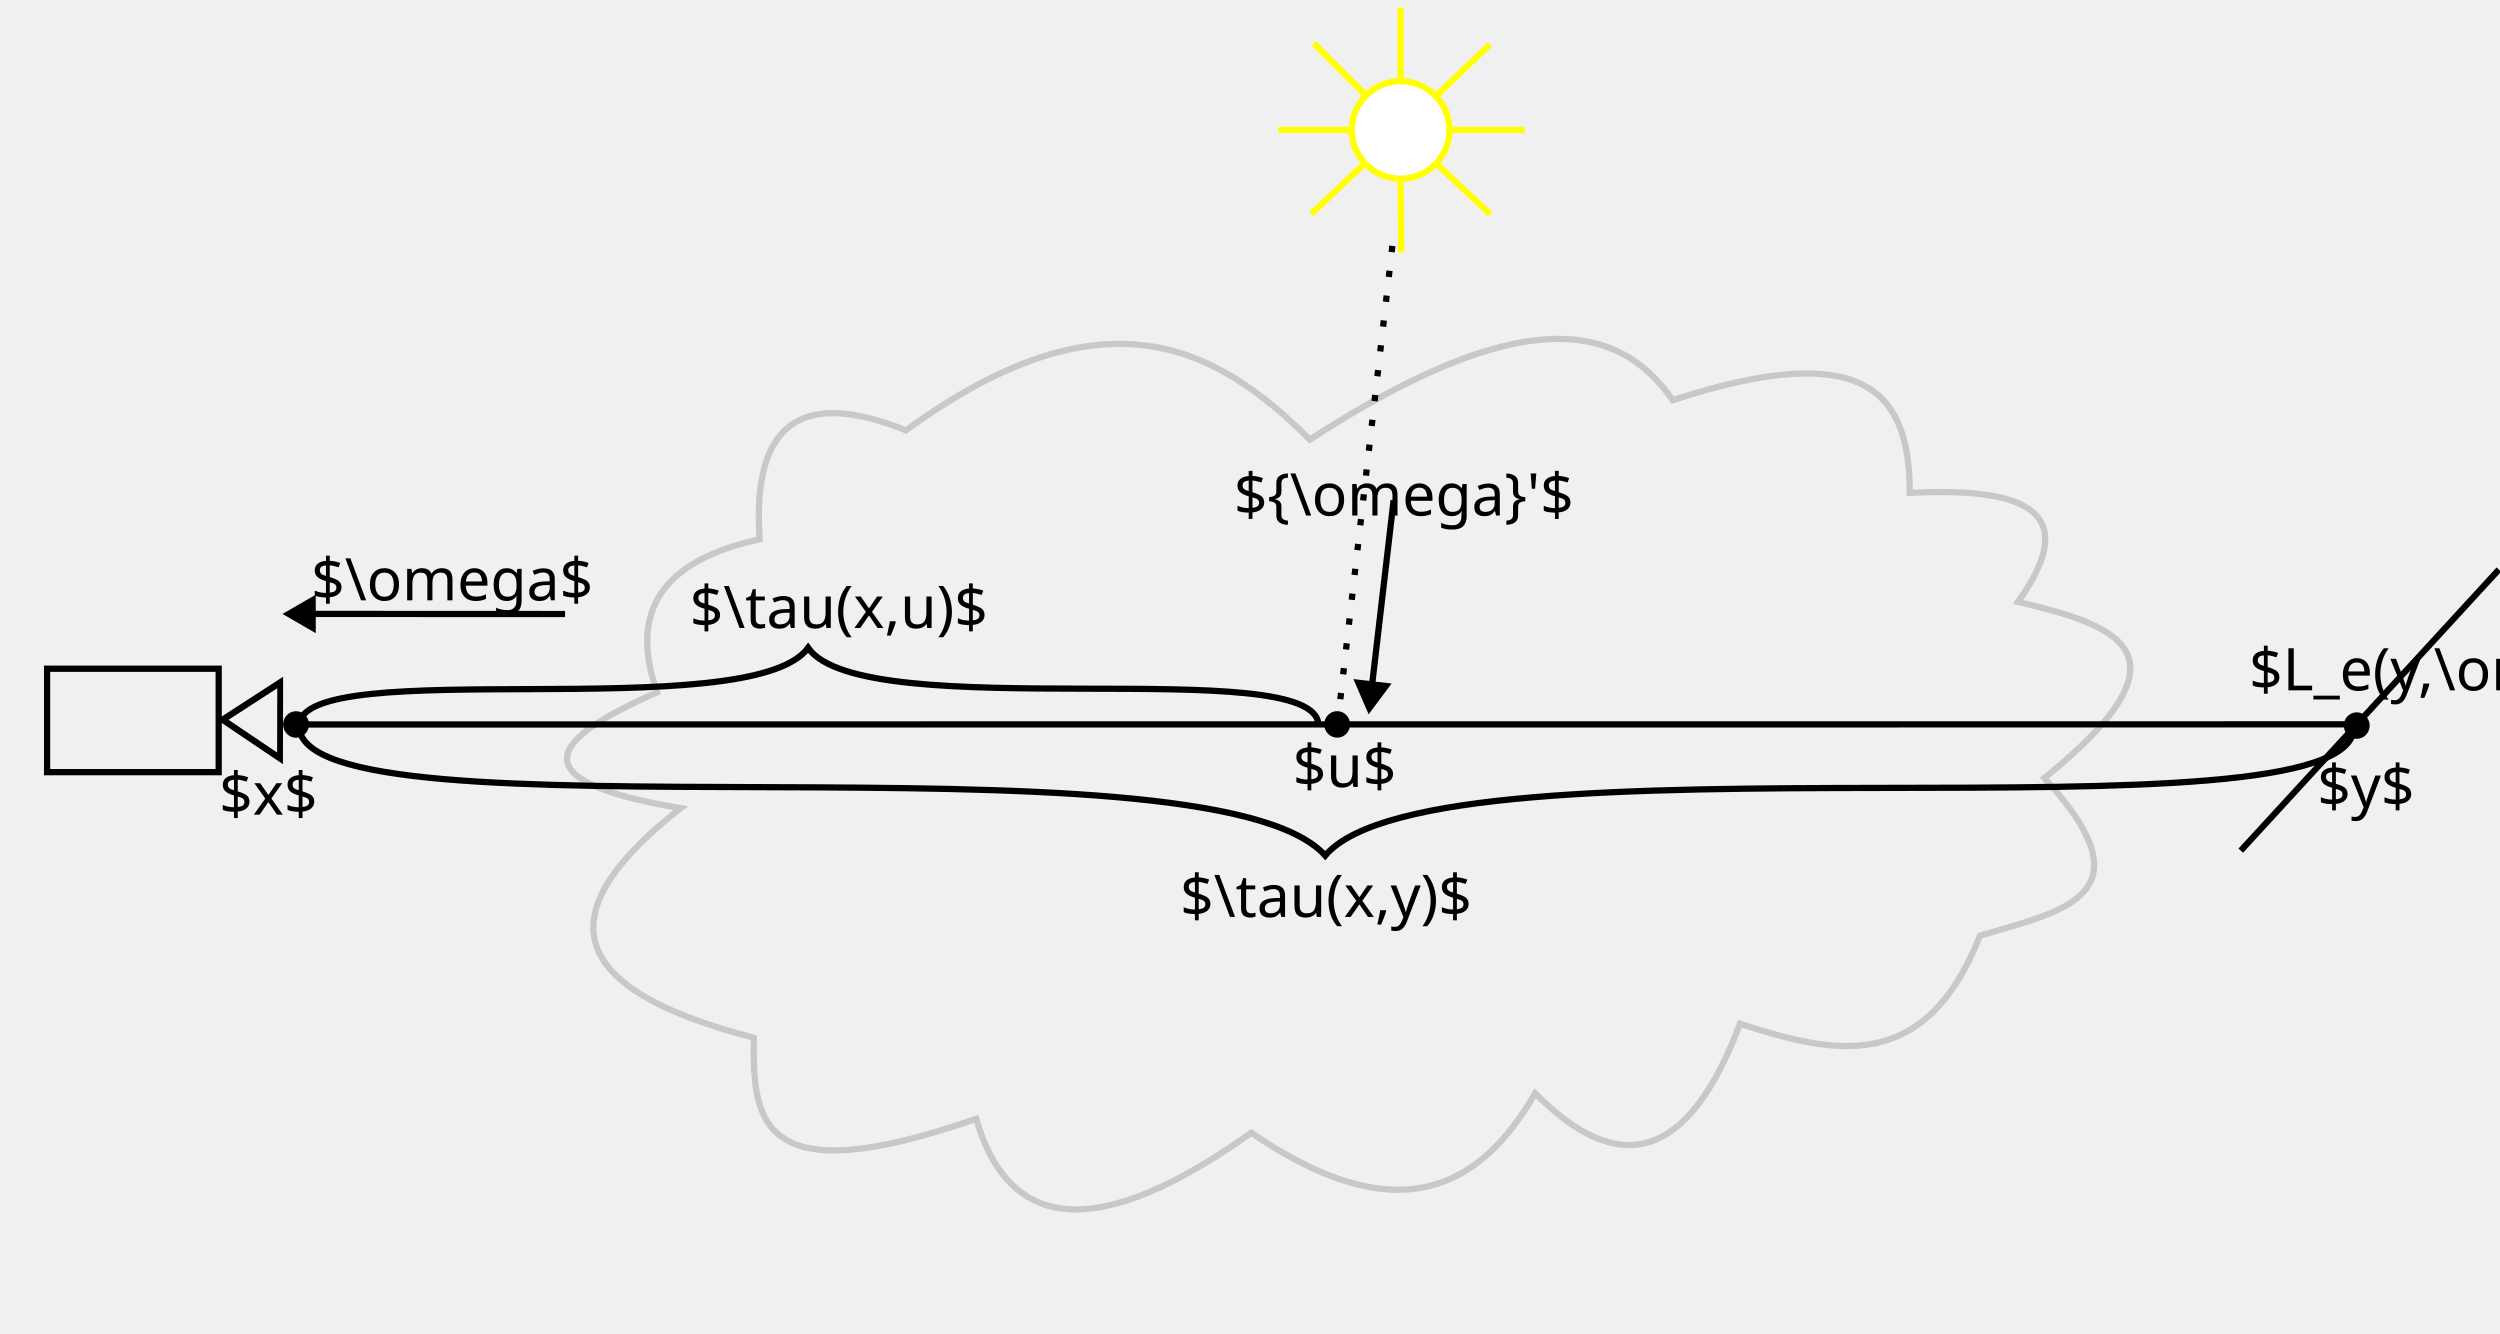
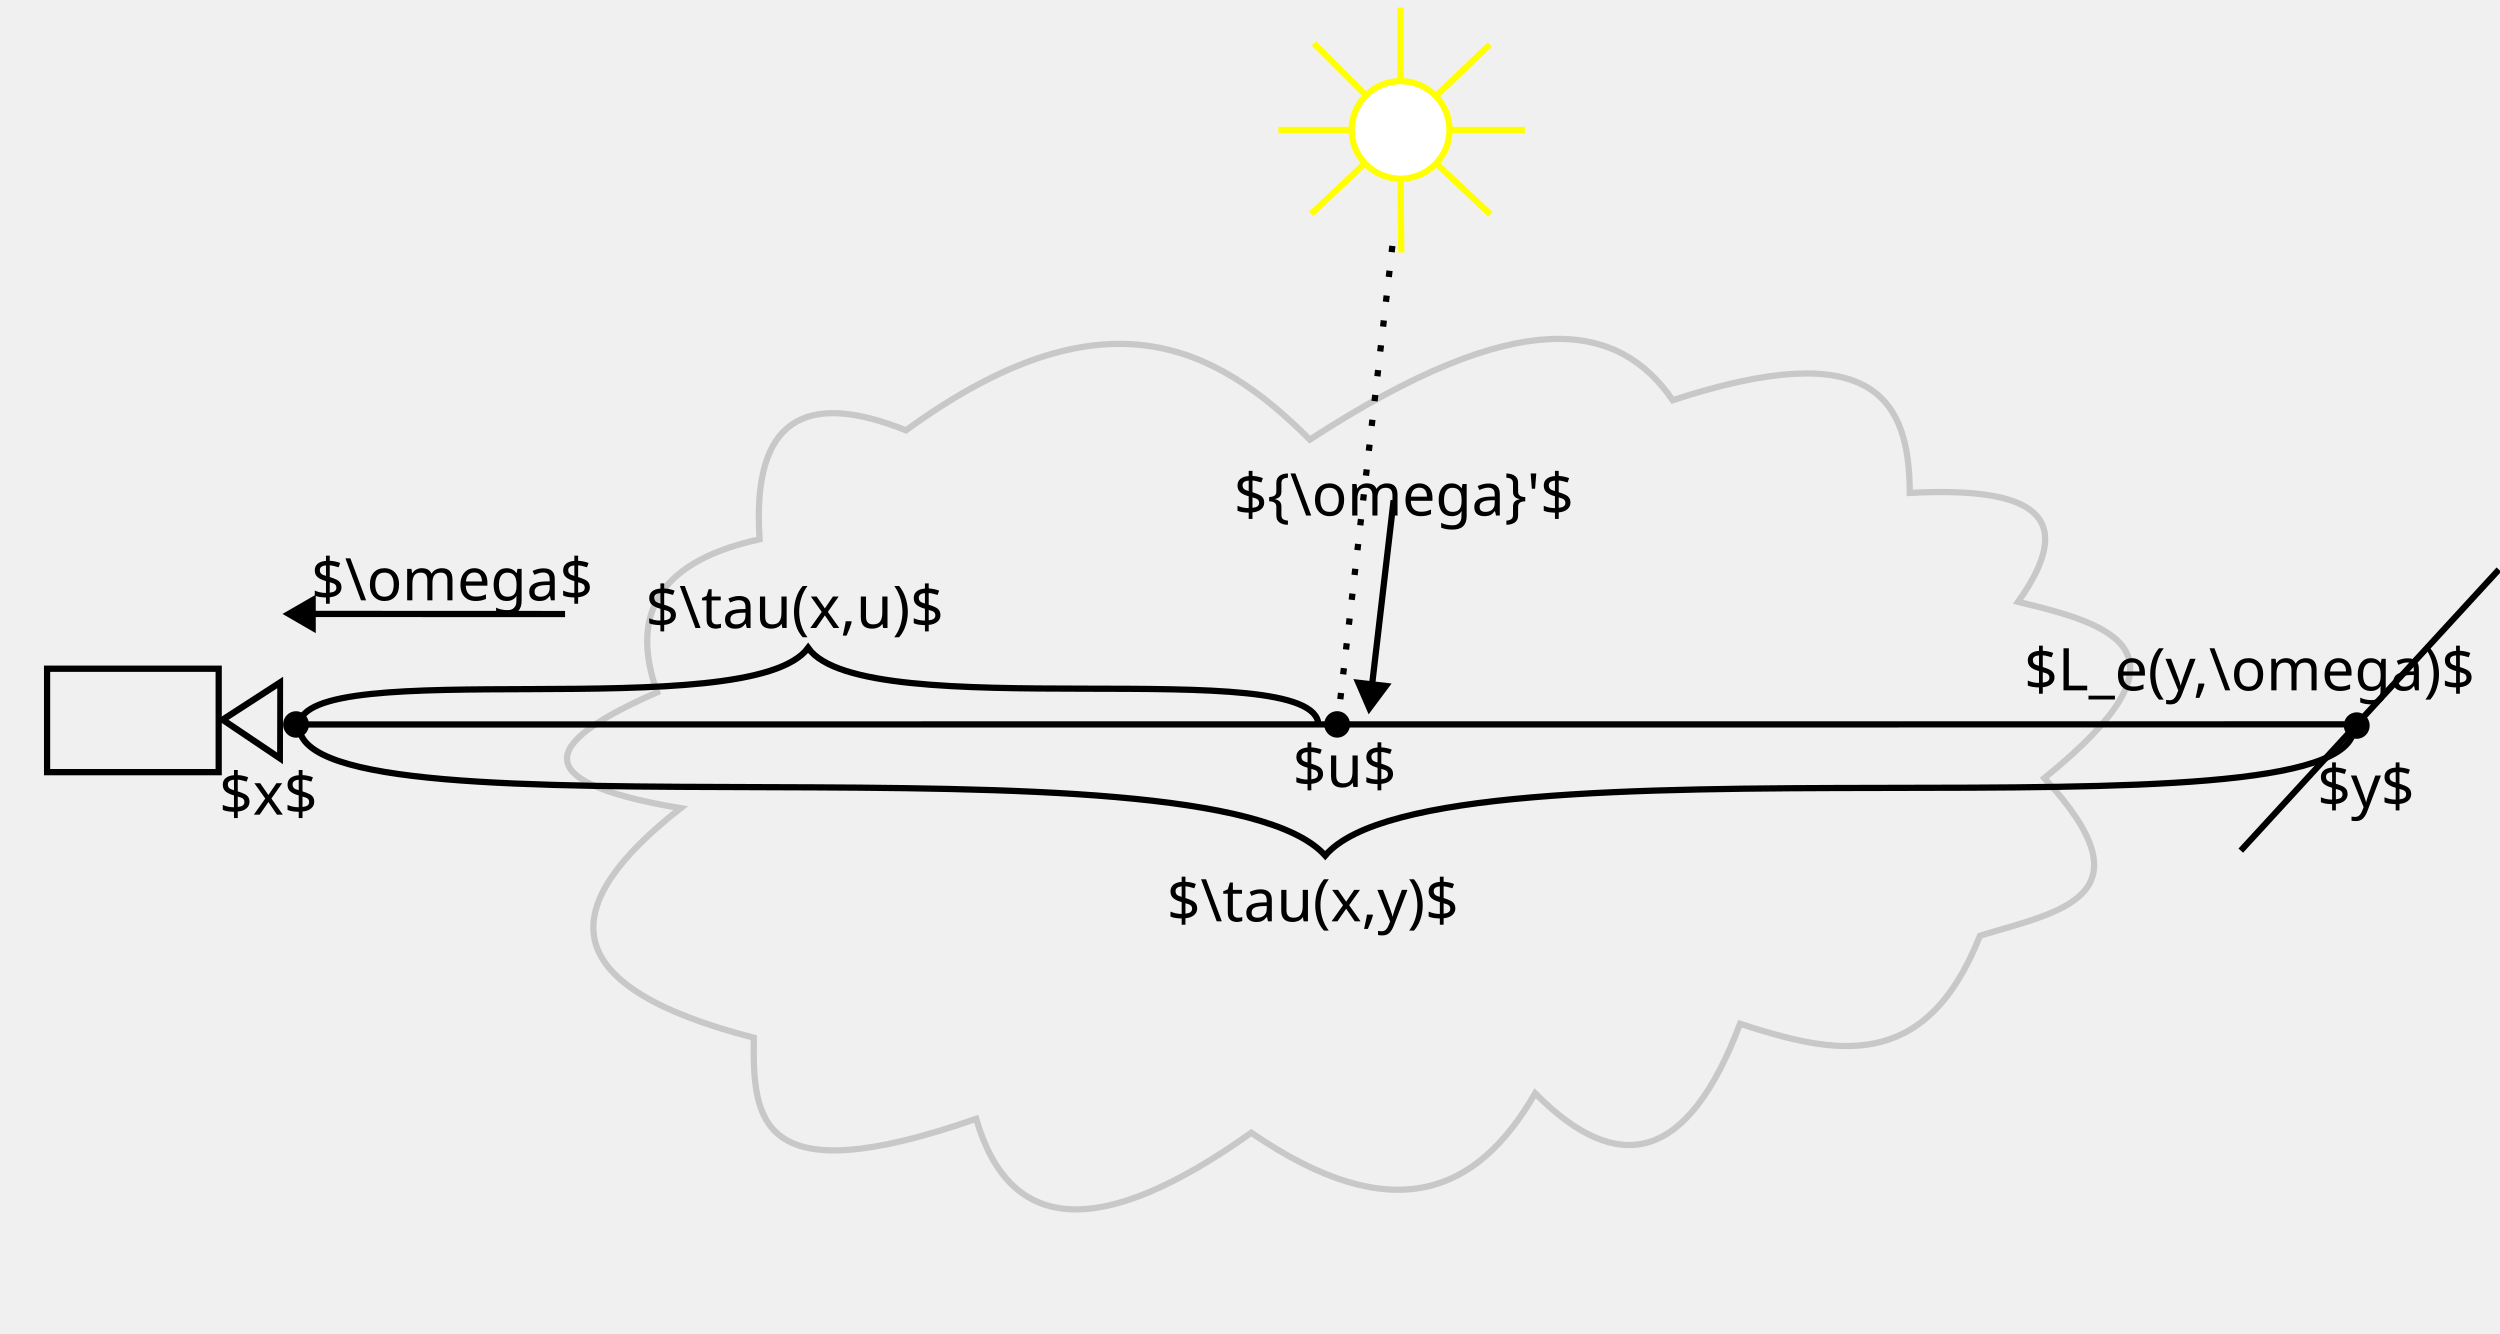
<svg xmlns="http://www.w3.org/2000/svg" width="300mm" height="160mm" viewBox="0 0 300 160" version="1.1" id="svg9745">
  <defs id="defs9742">
    <marker style="overflow:visible" id="TriangleStart" refX="0" refY="0" orient="auto-start-reverse" markerWidth="5.324" markerHeight="6.155" viewBox="0 0 5.324 6.155" preserveAspectRatio="xMidYMid">
      <path transform="scale(0.5)" style="fill:context-stroke;fill-rule:evenodd;stroke:context-stroke;stroke-width:1pt" d="M 5.77,0 -2.88,5 V -5 Z" id="path135" />
    </marker>
  </defs>
  <g id="layer1">
    <g id="g24383" transform="matrix(1.321862,0,0,1.335709,-1.627611,-28.75392)" style="stroke-width:0.564;stroke-dasharray:none">
      <rect style="fill:#000000;fill-opacity:0;fill-rule:evenodd;stroke:#000000;stroke-width:0.564;stroke-dasharray:none;stroke-opacity:1" id="rect23545" width="15.579" height="9.292" x="5.505" y="81.605" />
      <path style="fill:#000000;fill-opacity:0;stroke:#000000;stroke-width:3.729;stroke-dasharray:none;stroke-opacity:1" id="path24379" d="M 23.832,56.182 -12.034,33.699 25.37,13.879 Z" transform="matrix(0.1421574,-0.00419207,0.0048424,0.1609977,22.99368,80.71258)" />
    </g>
    <path style="fill:none;stroke:#c8c8c8;stroke-width:0.75;stroke-linecap:butt;stroke-linejoin:miter;stroke-dasharray:none;stroke-opacity:1" d="m 81.673,96.983 c -14.692,11.506 -15.775,21.215 8.78,27.54 -0.09,9.628 0.233,18.962 26.69,9.736 4.013,13.846 14.951,14.528 33.012,1.669 17.138,11.75 27.194,7.179 34.065,-4.729 10,10.093 18.328,8.26 24.583,-8.345 11.21,3.623 22.18,6.178 28.797,-10.571 9.37,-2.861 20.969,-4.592 7.726,-18.916 18.684,-15.101 8.447,-18.401 -3.161,-21.142 C 250.09,61.114 242.694,58.444 229.172,59.151 229.14,47.956 224.863,40.124 200.726,48.023 194.2,38.524 182.353,36.401 157.178,52.752 145.704,41.26 132.234,34.51 108.714,51.64 96.589,46.771 90.174,50.303 91.155,64.714 79.729,67.206 75.307,73.165 78.863,83.074 c -12.676,5.561 -17.103,10.561 2.81,13.909 z" id="path10311" />
    <path style="fill:none;stroke:#000000;stroke-width:0.75;stroke-linecap:butt;stroke-linejoin:miter;stroke-dasharray:none;stroke-opacity:1" d="M 268.893,102.075 299.866,68.348" id="path10375" />
    <g id="g11805" transform="matrix(0.6316355,0,0,0.6301597,135.8995,-95.66138)" style="stroke-width:1.189;stroke-dasharray:none;stroke:#ffff00;stroke-opacity:1">
      <path style="fill:none;stroke:#ffff00;stroke-width:1.189;stroke-linecap:butt;stroke-linejoin:miter;stroke-dasharray:none;stroke-opacity:1" d="M 50.934,167.256 V 153.241" id="path10742" />
      <path style="fill:none;stroke:#ffff00;stroke-width:1.189;stroke-linecap:butt;stroke-linejoin:miter;stroke-dasharray:none;stroke-opacity:1" d="M 60.226,176.548 H 74.539" id="path10744" />
      <path style="fill:none;stroke:#ffff00;stroke-width:1.189;stroke-linecap:butt;stroke-linejoin:miter;stroke-dasharray:none;stroke-opacity:1" d="M 41.642,176.548 H 27.709" id="path10746" />
      <path style="fill:none;stroke:#ffff00;stroke-width:1.189;stroke-linecap:butt;stroke-linejoin:miter;stroke-dasharray:none;stroke-opacity:1" d="m 50.934,176.548 v 9.292 l 0.132,14.035" id="path10748" />
      <path style="fill:none;stroke:#ffff00;stroke-width:1.189;stroke-linecap:butt;stroke-linejoin:miter;stroke-dasharray:none;stroke-opacity:1" d="m 50.934,176.548 17.041,16.066" id="path10750" />
      <path style="fill:none;stroke:#ffff00;stroke-width:1.189;stroke-linecap:butt;stroke-linejoin:miter;stroke-dasharray:none;stroke-opacity:1" d="M 67.883,160.275 50.934,176.548 34.459,160.063" id="path10752" />
      <path style="fill:none;stroke:#ffff00;stroke-width:1.189;stroke-linecap:butt;stroke-linejoin:miter;stroke-dasharray:none;stroke-opacity:1" d="M 50.934,176.548 33.957,192.518" id="path10754" />
      <circle style="fill:#ffffff;fill-opacity:1;stroke:#ffff00;stroke-width:1.189;stroke-dasharray:none;stroke-opacity:1" id="path10377" cx="50.934" cy="176.548" r="9.292" />
    </g>
    <ellipse style="fill:#000000;fill-opacity:1;stroke:#000000;stroke-width:0.75;stroke-opacity:0.996" id="path10525" cx="35.525" cy="86.935" rx="1.178" ry="1.217" />
    <ellipse style="fill:#000000;fill-opacity:1;stroke:#000000;stroke-width:0.75;stroke-opacity:0.996" id="path10525-3" cx="160.459" cy="86.929" rx="1.178" ry="1.217" />
    <ellipse style="fill:#000000;fill-opacity:1;stroke:#000000;stroke-width:0.75;stroke-opacity:0.996" id="path10525-5" cx="282.808" cy="87.068" rx="1.178" ry="1.217" />
    <path style="fill:none;stroke:#000000;stroke-width:0.75;stroke-linecap:butt;stroke-linejoin:miter;stroke-dasharray:none;stroke-opacity:1" d="m 35.525,86.935 247.283,-0.013" id="path11550" />
    <text xml:space="preserve" style="font-size:7.056px;line-height:1.25;font-family:'Bodoni MT';-inkscape-font-specification:'Bodoni MT';stroke-width:0.265" x="26.298" y="97.761" id="text11554">
      <tspan id="tspan11552" style="font-size:7.056px;stroke-width:0.265" x="26.298" y="97.761">$x$</tspan>
    </text>
    <text xml:space="preserve" style="font-size:7.056px;line-height:1.25;font-family:'Bodoni MT';-inkscape-font-specification:'Bodoni MT';stroke-width:0.265" x="155.124" y="94.439" id="text11554-8">
      <tspan id="tspan11552-5" style="font-size:7.056px;stroke-width:0.265" x="155.124" y="94.439">$u$</tspan>
    </text>
    <text xml:space="preserve" style="font-size:7.056px;line-height:1.25;font-family:'Bodoni MT';-inkscape-font-specification:'Bodoni MT';stroke-width:0.265" x="278.071" y="96.842" id="text11554-7">
      <tspan id="tspan11552-6" style="font-size:7.056px;stroke-width:0.265" x="278.071" y="96.842">$y$</tspan>
    </text>
    <path style="fill:none;stroke:#000000;stroke-width:0.75;stroke-linecap:butt;stroke-linejoin:miter;stroke-dasharray:none;stroke-opacity:1;marker-start:url(#TriangleStart)" d="m 36.562,73.671 31.246,0.013" id="path11600" />
    <text xml:space="preserve" style="font-size:7.056px;line-height:1.25;font-family:'Bodoni MT';-inkscape-font-specification:'Bodoni MT';stroke-width:0.265" x="37.335" y="72.044" id="text11554-9">
      <tspan id="tspan11552-0" style="font-size:7.056px;stroke-width:0.265" x="37.335" y="72.044">$\omega$</tspan>
    </text>
    <path style="fill:none;stroke:#000000;stroke-width:0.75;stroke-linecap:butt;stroke-linejoin:miter;stroke-dasharray:0.75, 2.25;stroke-dashoffset:0;stroke-opacity:1" d="m 160.497,86.882 6.729,-58.608" id="path11735" />
    <path style="fill:none;stroke:#000000;stroke-width:0.75;stroke-linecap:butt;stroke-linejoin:miter;stroke-opacity:1;marker-start:url(#TriangleStart);stroke-dasharray:none" d="m 164.545,83.074 2.691,-23.051" id="path11735-1" />
    <text xml:space="preserve" style="font-size:7.056px;line-height:1.25;font-family:'Bodoni MT';-inkscape-font-specification:'Bodoni MT';stroke-width:0.265" x="148.063" y="61.865" id="text11554-9-8">
      <tspan id="tspan11552-0-1" style="font-size:7.056px;stroke-width:0.265" x="148.063" y="61.865">${\omega}'$</tspan>
    </text>
-     <text xml:space="preserve" style="font-size:7.056px;line-height:1.25;font-family:'Bodoni MT';-inkscape-font-specification:'Bodoni MT';stroke-width:0.265" x="141.608" y="110.035" id="text11554-9-2">
-       <tspan id="tspan11552-0-4" style="font-size:7.056px;stroke-width:0.265" x="141.608" y="110.035">$\tau(x,y)$</tspan>
+     <text xml:space="preserve" style="font-size:7.056px;line-height:1.25;font-family:'Bodoni MT';-inkscape-font-specification:'Bodoni MT';stroke-width:0.265" x="140.021" y="110.564" id="text11554-9-2">
+       <tspan id="tspan11552-0-4" style="font-size:7.056px;stroke-width:0.265" x="140.021" y="110.564">$\tau(x,y)$</tspan>
    </text>
-     <text xml:space="preserve" style="font-size:7.056px;line-height:1.25;font-family:'Bodoni MT';-inkscape-font-specification:'Bodoni MT';stroke-width:0.265" x="82.76" y="75.362" id="text11554-9-2-5">
-       <tspan id="tspan11552-0-4-7" style="font-size:7.056px;stroke-width:0.265" x="82.76" y="75.362">$\tau(x,u)$</tspan>
+     <text xml:space="preserve" style="font-size:7.056px;line-height:1.25;font-family:'Bodoni MT';-inkscape-font-specification:'Bodoni MT';stroke-width:0.265" x="77.468" y="75.362" id="text11554-9-2-5">
+       <tspan id="tspan11552-0-4-7" style="font-size:7.056px;stroke-width:0.265" x="77.468" y="75.362">$\tau(x,u)$</tspan>
    </text>
    <path style="fill:none;stroke:#000000;stroke-width:0.75;stroke-linecap:butt;stroke-linejoin:miter;stroke-dasharray:none;stroke-opacity:1" d="m 35.892,87.143 c 0.313,14.559 109.098,-0.214 123.133,15.525 13.4,-15.742 123.228,-0.79 123.44,-15.352" id="path4156" />
    <path style="fill:none;stroke:#000000;stroke-width:0.75;stroke-linecap:butt;stroke-linejoin:miter;stroke-dasharray:none;stroke-opacity:1" d="m 35.891,87.106 c 0.155,-8.776 54.12,0.129 61.082,-9.358 6.647,9.489 61.129,0.476 61.234,9.254" id="path4156-0" />
-     <text xml:space="preserve" style="font-size:7.056px;line-height:1.25;font-family:'Bodoni MT';-inkscape-font-specification:'Bodoni MT';stroke-width:0.265" x="269.887" y="82.838" id="text11554-7-8">
-       <tspan id="tspan11552-6-4" style="font-size:7.056px;stroke-width:0.265" x="269.887" y="82.838">$L_e(y,\omega)$</tspan>
+     <text xml:space="preserve" style="font-size:7.056px;line-height:1.25;font-family:'Bodoni MT';-inkscape-font-specification:'Bodoni MT';stroke-width:0.265" x="242.899" y="82.838" id="text11554-7-8">
+       <tspan id="tspan11552-6-4" style="font-size:7.056px;stroke-width:0.265" x="242.899" y="82.838">$L_e(y,\omega)$</tspan>
    </text>
  </g>
</svg>
